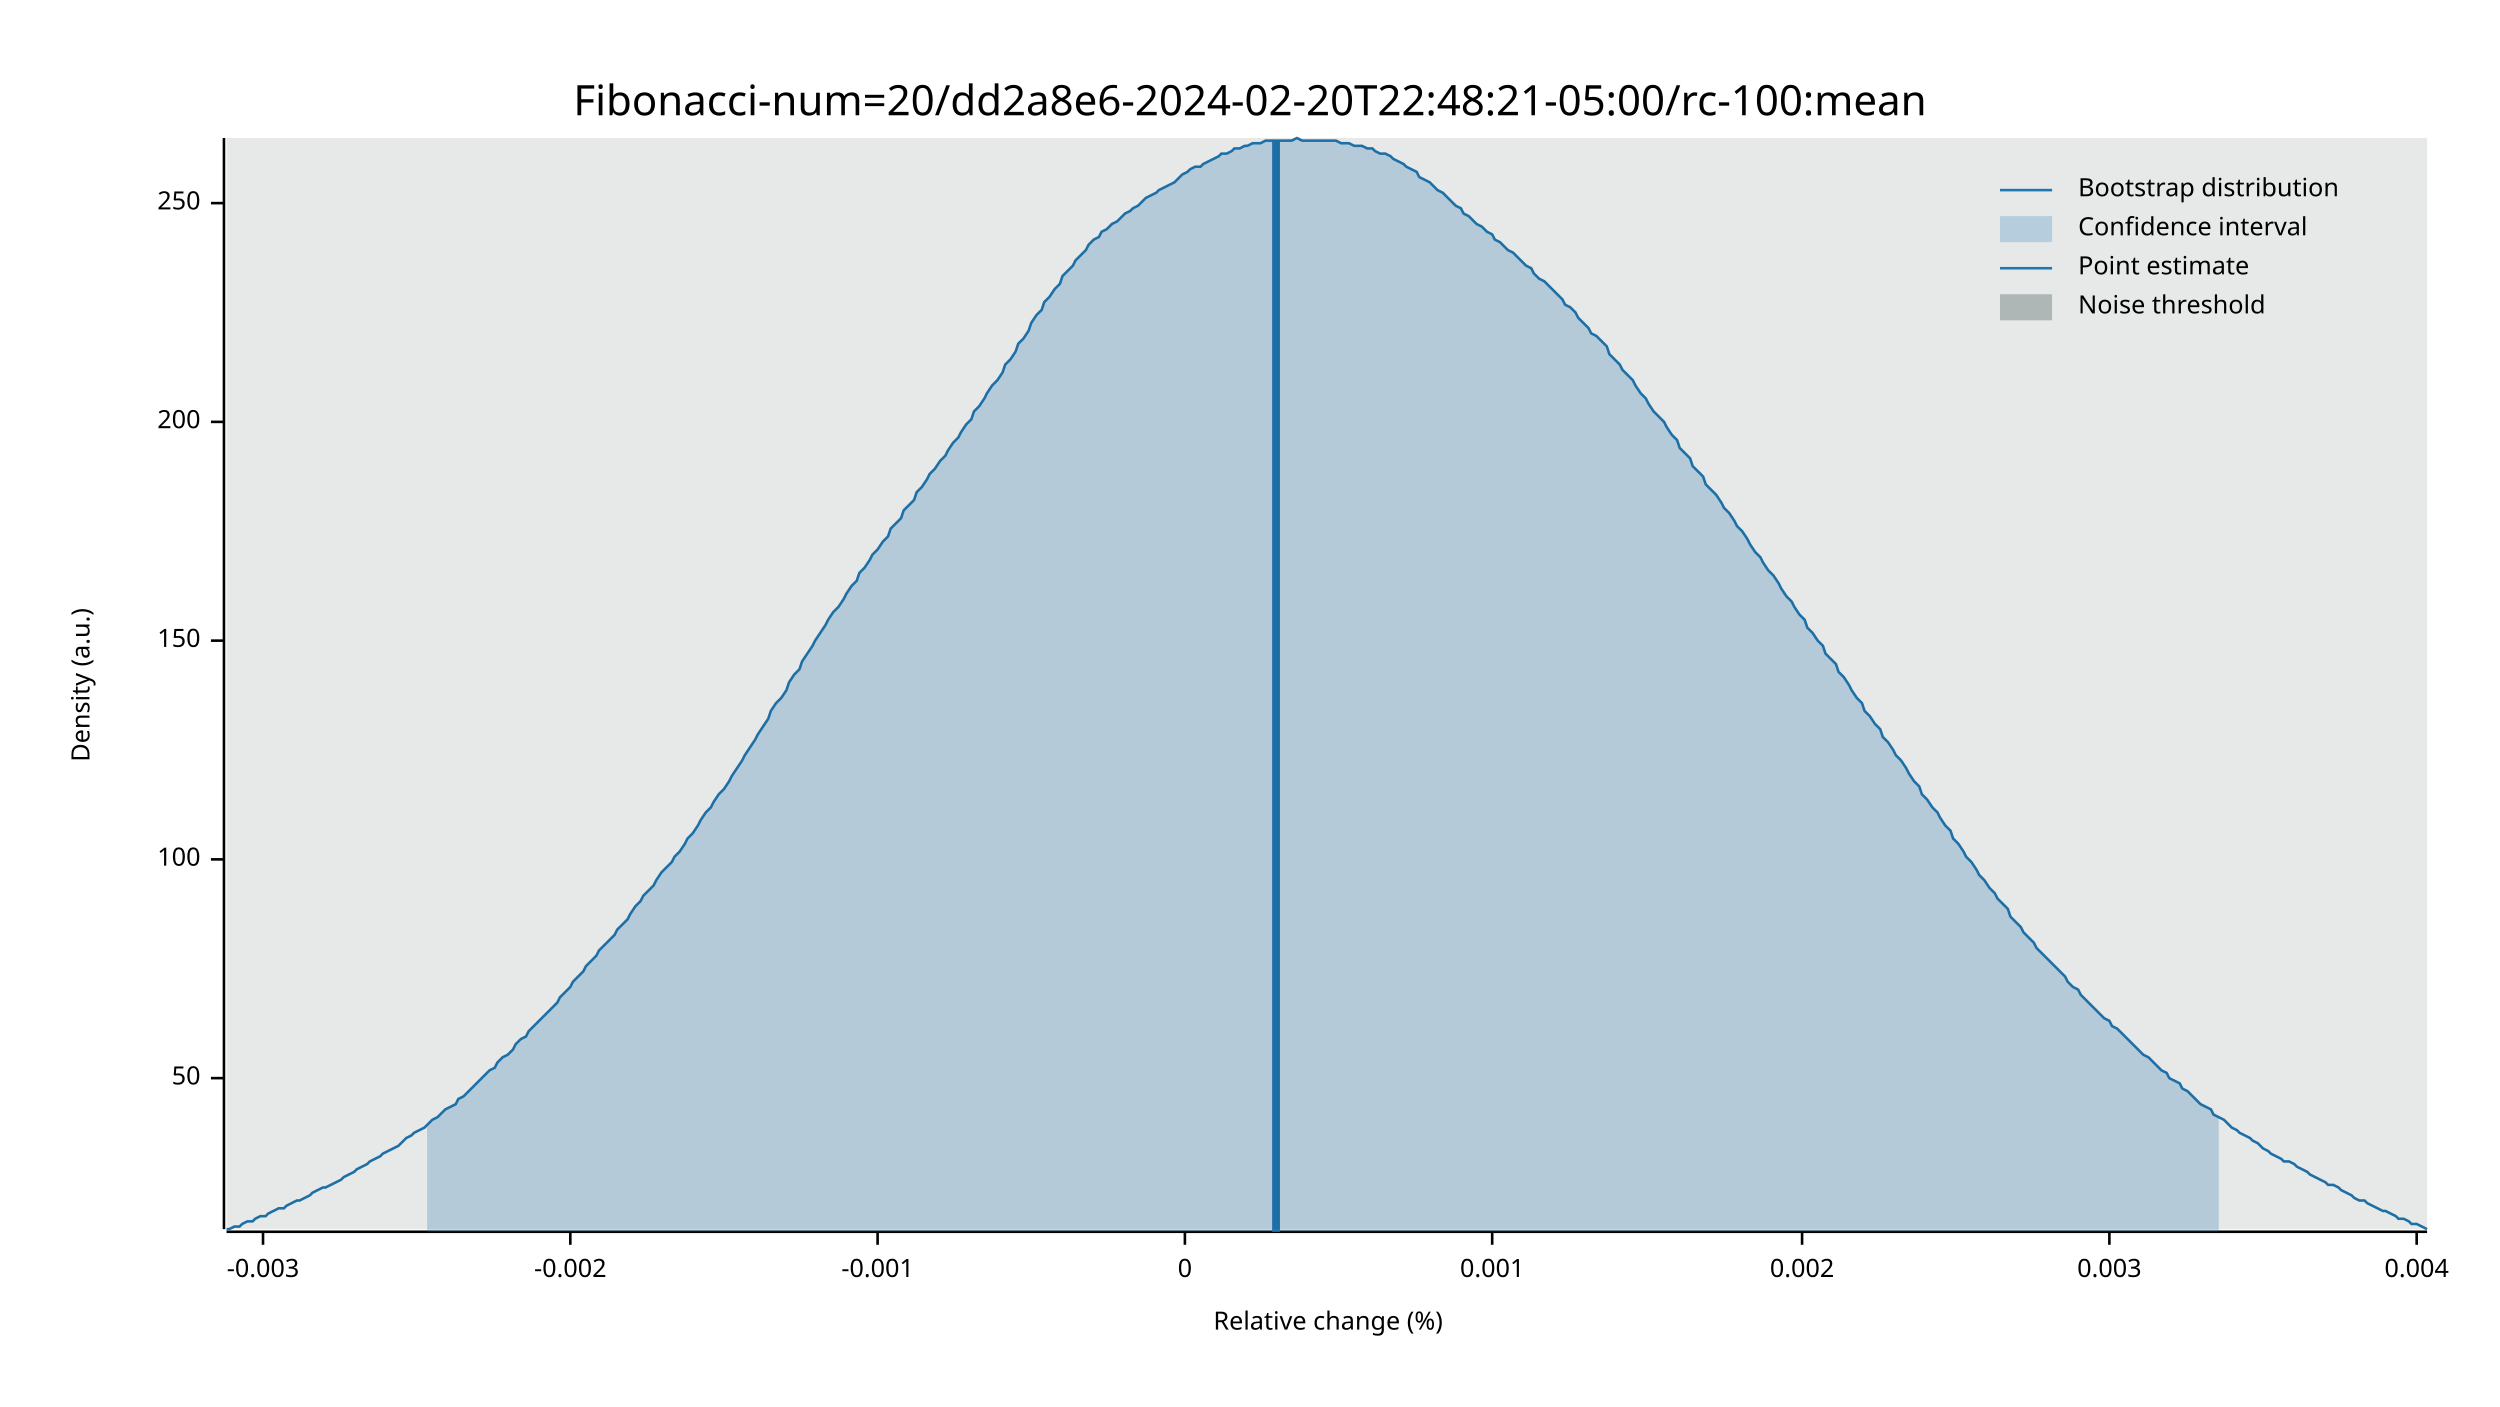
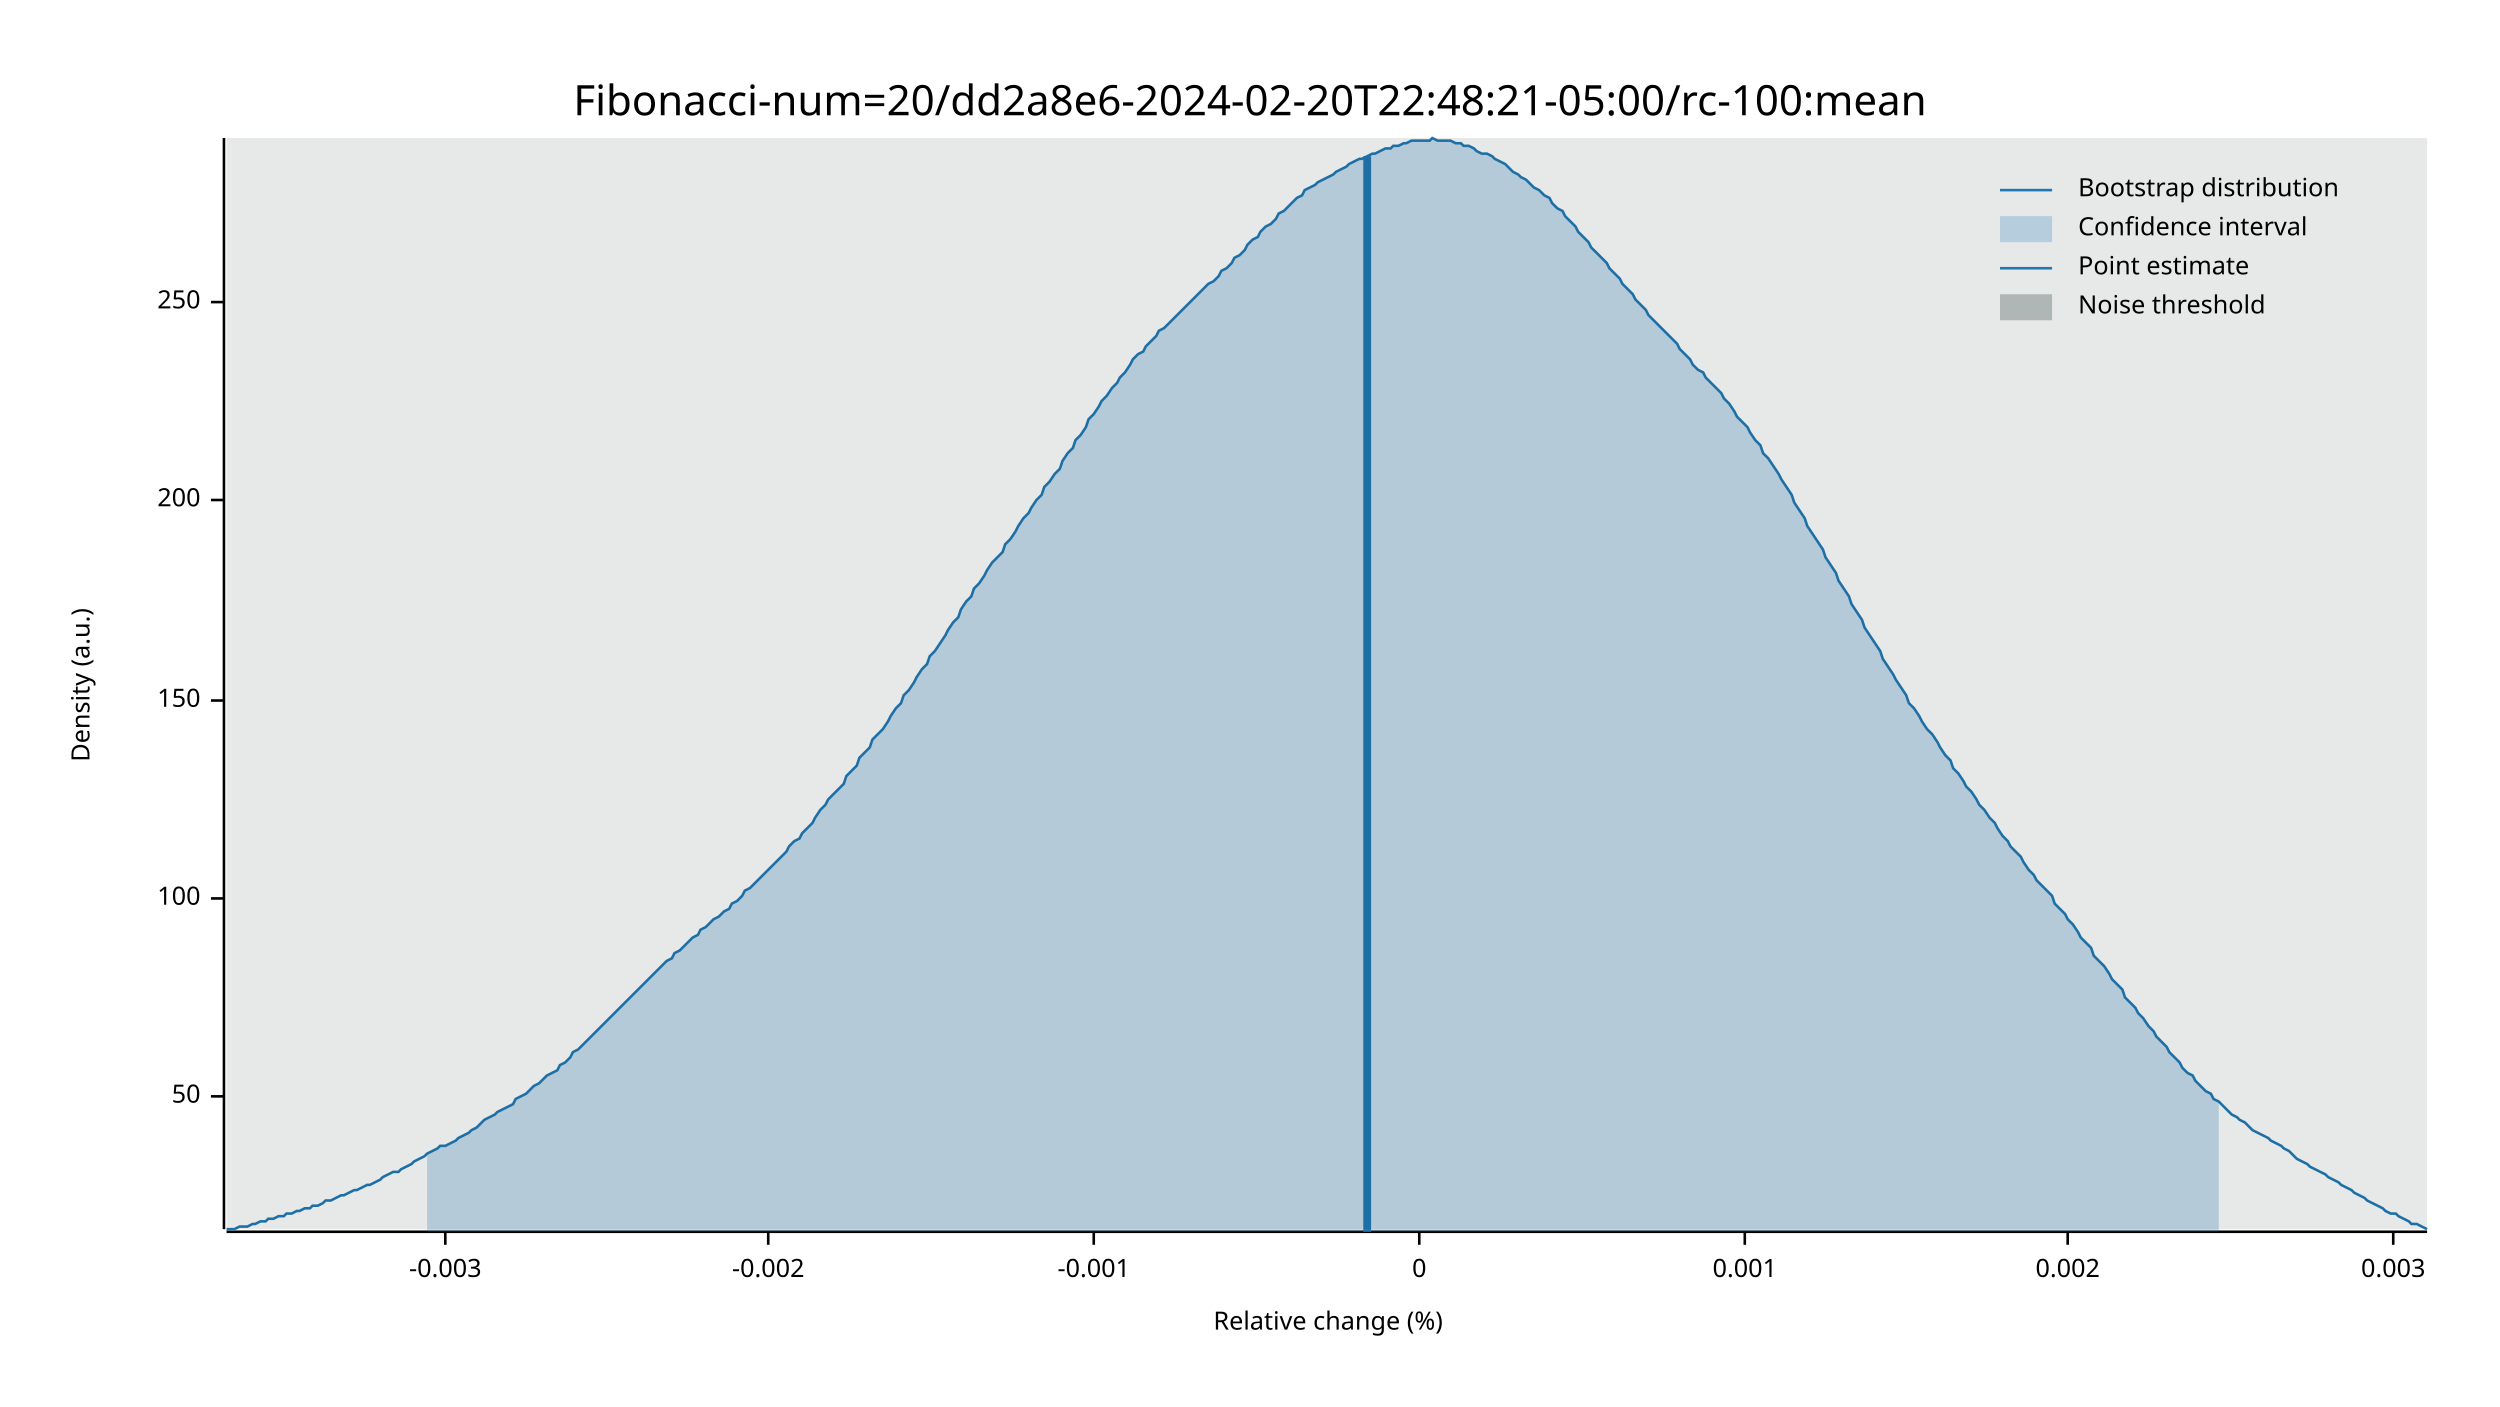
<svg xmlns="http://www.w3.org/2000/svg" width="960" height="540" viewBox="0 0 960 540">
  <text x="480" y="32" dy="0.76em" text-anchor="middle" font-family="sans-serif" font-size="16.129" opacity="1" fill="#000000">
Fibonacci-num=20/dd2a8e6-2024-02-20T22:48:21-05:00/rc-100:mean
</text>
  <text x="27" y="263" dy="0.76em" text-anchor="middle" font-family="sans-serif" font-size="9.677" opacity="1" fill="#000000" transform="rotate(270, 27, 263)">
Density (a.u.)
</text>
  <text x="510" y="513" dy="-0.5ex" text-anchor="middle" font-family="sans-serif" font-size="9.677" opacity="1" fill="#000000">
Relative change (%)
</text>
  <polyline fill="none" opacity="1" stroke="#000000" stroke-width="1" points="86,53 86,472 " />
-   <text x="77" y="414" dy="0.5ex" text-anchor="end" font-family="sans-serif" font-size="9.677" opacity="1" fill="#000000">
+   <text x="77" y="421" dy="0.5ex" text-anchor="end" font-family="sans-serif" font-size="9.677" opacity="1" fill="#000000">
50
</text>
-   <polyline fill="none" opacity="1" stroke="#000000" stroke-width="1" points="81,414 86,414 " />
-   <text x="77" y="330" dy="0.5ex" text-anchor="end" font-family="sans-serif" font-size="9.677" opacity="1" fill="#000000">
+   <polyline fill="none" opacity="1" stroke="#000000" stroke-width="1" points="81,421 86,421 " />
+   <text x="77" y="345" dy="0.5ex" text-anchor="end" font-family="sans-serif" font-size="9.677" opacity="1" fill="#000000">
100
</text>
-   <polyline fill="none" opacity="1" stroke="#000000" stroke-width="1" points="81,330 86,330 " />
-   <text x="77" y="246" dy="0.5ex" text-anchor="end" font-family="sans-serif" font-size="9.677" opacity="1" fill="#000000">
+   <polyline fill="none" opacity="1" stroke="#000000" stroke-width="1" points="81,345 86,345 " />
+   <text x="77" y="269" dy="0.5ex" text-anchor="end" font-family="sans-serif" font-size="9.677" opacity="1" fill="#000000">
150
</text>
-   <polyline fill="none" opacity="1" stroke="#000000" stroke-width="1" points="81,246 86,246 " />
-   <text x="77" y="162" dy="0.5ex" text-anchor="end" font-family="sans-serif" font-size="9.677" opacity="1" fill="#000000">
+   <polyline fill="none" opacity="1" stroke="#000000" stroke-width="1" points="81,269 86,269 " />
+   <text x="77" y="192" dy="0.5ex" text-anchor="end" font-family="sans-serif" font-size="9.677" opacity="1" fill="#000000">
200
</text>
-   <polyline fill="none" opacity="1" stroke="#000000" stroke-width="1" points="81,162 86,162 " />
-   <text x="77" y="78" dy="0.5ex" text-anchor="end" font-family="sans-serif" font-size="9.677" opacity="1" fill="#000000">
+   <polyline fill="none" opacity="1" stroke="#000000" stroke-width="1" points="81,192 86,192 " />
+   <text x="77" y="116" dy="0.5ex" text-anchor="end" font-family="sans-serif" font-size="9.677" opacity="1" fill="#000000">
250
</text>
-   <polyline fill="none" opacity="1" stroke="#000000" stroke-width="1" points="81,78 86,78 " />
+   <polyline fill="none" opacity="1" stroke="#000000" stroke-width="1" points="81,116 86,116 " />
  <polyline fill="none" opacity="1" stroke="#000000" stroke-width="1" points="87,473 932,473 " />
-   <text x="101" y="483" dy="0.76em" text-anchor="middle" font-family="sans-serif" font-size="9.677" opacity="1" fill="#000000">
+   <text x="171" y="483" dy="0.76em" text-anchor="middle" font-family="sans-serif" font-size="9.677" opacity="1" fill="#000000">
-0.003
</text>
-   <polyline fill="none" opacity="1" stroke="#000000" stroke-width="1" points="101,473 101,478 " />
-   <text x="219" y="483" dy="0.76em" text-anchor="middle" font-family="sans-serif" font-size="9.677" opacity="1" fill="#000000">
+   <polyline fill="none" opacity="1" stroke="#000000" stroke-width="1" points="171,473 171,478 " />
+   <text x="295" y="483" dy="0.76em" text-anchor="middle" font-family="sans-serif" font-size="9.677" opacity="1" fill="#000000">
-0.002
</text>
-   <polyline fill="none" opacity="1" stroke="#000000" stroke-width="1" points="219,473 219,478 " />
-   <text x="337" y="483" dy="0.76em" text-anchor="middle" font-family="sans-serif" font-size="9.677" opacity="1" fill="#000000">
+   <polyline fill="none" opacity="1" stroke="#000000" stroke-width="1" points="295,473 295,478 " />
+   <text x="420" y="483" dy="0.76em" text-anchor="middle" font-family="sans-serif" font-size="9.677" opacity="1" fill="#000000">
-0.001
</text>
-   <polyline fill="none" opacity="1" stroke="#000000" stroke-width="1" points="337,473 337,478 " />
-   <text x="455" y="483" dy="0.76em" text-anchor="middle" font-family="sans-serif" font-size="9.677" opacity="1" fill="#000000">
+   <polyline fill="none" opacity="1" stroke="#000000" stroke-width="1" points="420,473 420,478 " />
+   <text x="545" y="483" dy="0.76em" text-anchor="middle" font-family="sans-serif" font-size="9.677" opacity="1" fill="#000000">
0
</text>
-   <polyline fill="none" opacity="1" stroke="#000000" stroke-width="1" points="455,473 455,478 " />
-   <text x="573" y="483" dy="0.76em" text-anchor="middle" font-family="sans-serif" font-size="9.677" opacity="1" fill="#000000">
+   <polyline fill="none" opacity="1" stroke="#000000" stroke-width="1" points="545,473 545,478 " />
+   <text x="670" y="483" dy="0.76em" text-anchor="middle" font-family="sans-serif" font-size="9.677" opacity="1" fill="#000000">
0.001
</text>
-   <polyline fill="none" opacity="1" stroke="#000000" stroke-width="1" points="573,473 573,478 " />
-   <text x="692" y="483" dy="0.76em" text-anchor="middle" font-family="sans-serif" font-size="9.677" opacity="1" fill="#000000">
+   <polyline fill="none" opacity="1" stroke="#000000" stroke-width="1" points="670,473 670,478 " />
+   <text x="794" y="483" dy="0.76em" text-anchor="middle" font-family="sans-serif" font-size="9.677" opacity="1" fill="#000000">
0.002
</text>
-   <polyline fill="none" opacity="1" stroke="#000000" stroke-width="1" points="692,473 692,478 " />
-   <text x="810" y="483" dy="0.76em" text-anchor="middle" font-family="sans-serif" font-size="9.677" opacity="1" fill="#000000">
+   <polyline fill="none" opacity="1" stroke="#000000" stroke-width="1" points="794,473 794,478 " />
+   <text x="919" y="483" dy="0.76em" text-anchor="middle" font-family="sans-serif" font-size="9.677" opacity="1" fill="#000000">
0.003
</text>
-   <polyline fill="none" opacity="1" stroke="#000000" stroke-width="1" points="810,473 810,478 " />
-   <text x="928" y="483" dy="0.76em" text-anchor="middle" font-family="sans-serif" font-size="9.677" opacity="1" fill="#000000">
- 0.004
- </text>
-   <polyline fill="none" opacity="1" stroke="#000000" stroke-width="1" points="928,473 928,478 " />
-   <polyline fill="none" opacity="1" stroke="#1F78B4" stroke-width="1" points="87,472 88,472 90,471 92,471 93,470 95,469 97,469 98,468 100,467 102,467 103,466 105,465 107,464 109,464 110,463 112,462 114,461 115,461 117,460 119,459 120,458 122,457 124,456 125,456 127,455 129,454 131,453 132,452 134,451 136,450 137,449 139,448 141,447 142,446 144,445 146,444 147,443 149,442 151,441 153,440 154,439 156,437 158,436 159,435 161,434 163,433 164,432 166,430 168,429 169,428 171,426 173,425 175,424 176,422 178,421 180,419 181,418 183,416 185,414 186,413 188,411 190,410 191,408 193,406 195,405 197,403 198,401 200,399 202,398 203,396 205,394 207,392 208,391 210,389 212,387 214,385 215,383 217,381 219,379 220,377 222,375 224,373 225,371 227,369 229,367 230,365 232,363 234,361 236,359 237,357 239,355 241,353 242,351 244,348 246,346 247,344 249,342 251,340 252,338 254,335 256,333 258,331 259,329 261,327 263,324 264,322 266,320 268,317 269,315 271,312 273,310 274,308 276,305 278,303 280,300 281,298 283,295 285,292 286,290 288,287 290,284 291,282 293,279 295,276 296,273 298,270 300,268 302,265 303,262 305,259 307,257 308,254 310,251 312,248 313,246 315,243 317,240 318,238 320,235 322,233 324,230 325,228 327,225 329,223 330,220 332,218 334,215 335,213 337,211 339,208 341,206 342,203 344,201 346,199 347,196 349,194 351,192 352,189 354,187 356,184 357,182 359,180 361,177 363,175 364,173 366,170 368,168 369,166 371,163 373,161 374,158 376,156 378,153 379,151 381,148 383,146 385,143 386,140 388,138 390,135 391,132 393,130 395,127 396,124 398,121 400,119 401,116 403,114 405,111 407,109 408,106 410,104 412,102 413,100 415,98 417,96 418,94 420,92 422,91 423,89 425,88 427,86 429,85 430,84 432,82 434,81 435,80 437,79 439,77 440,76 442,75 444,74 445,73 447,72 449,71 451,70 452,69 454,67 456,66 457,65 459,64 461,64 462,63 464,62 466,61 468,60 469,59 471,59 473,58 474,57 476,57 478,56 479,56 481,55 483,55 484,55 486,54 488,54 490,54 491,54 493,54 495,54 496,54 498,53 500,54 501,54 503,54 505,54 506,54 508,54 510,54 512,54 513,54 515,55 517,55 518,55 520,56 522,56 523,56 525,57 527,57 528,58 530,59 532,59 534,60 535,61 537,62 539,63 540,64 542,65 544,66 545,68 547,69 549,70 550,71 552,73 554,74 556,76 557,77 559,79 561,80 562,82 564,83 566,85 567,86 569,87 571,89 573,90 574,92 576,93 578,95 579,96 581,97 583,99 584,100 586,102 588,103 589,105 591,107 593,108 595,110 596,111 598,113 600,115 601,117 603,118 605,120 606,122 608,124 610,126 611,128 613,129 615,131 617,133 618,136 620,138 622,140 623,142 625,144 627,146 628,148 630,151 632,153 633,155 635,158 637,160 639,162 640,164 642,167 644,169 645,172 647,174 649,176 650,179 652,181 654,183 655,186 657,188 659,190 661,193 662,195 664,197 666,200 667,202 669,204 671,207 672,209 674,212 676,214 677,216 679,219 681,221 683,224 684,226 686,229 688,231 689,233 691,236 693,238 694,241 696,243 698,246 700,248 701,251 703,253 705,255 706,258 708,260 710,263 711,265 713,268 715,270 716,273 718,275 720,278 722,280 723,283 725,285 727,288 728,290 730,292 732,295 733,297 735,300 737,302 738,305 740,307 742,310 744,312 745,314 747,317 749,319 750,322 752,324 754,327 755,329 757,331 759,334 760,336 762,338 764,341 766,343 767,345 769,347 771,349 772,352 774,354 776,356 777,358 779,360 781,362 782,364 784,366 786,368 788,370 789,371 791,373 793,375 794,377 796,379 798,380 799,382 801,384 803,386 804,387 806,389 808,391 810,392 811,394 813,395 815,397 816,398 818,400 820,402 821,403 823,405 825,406 827,408 828,409 830,411 832,412 833,414 835,415 837,416 838,418 840,419 842,421 843,422 845,424 847,425 849,426 850,428 852,429 854,430 855,431 857,433 859,434 860,435 862,436 864,437 865,438 867,439 869,441 871,442 872,443 874,444 876,445 877,446 879,446 881,447 882,448 884,449 886,450 887,451 889,452 891,453 893,454 894,455 896,455 898,456 899,457 901,458 903,459 904,460 906,461 908,461 909,462 911,463 913,464 915,465 916,465 918,466 920,467 921,468 923,468 925,469 926,470 928,470 930,471 932,472 " />
-   <polygon opacity="0.25" fill="#1F78B4" points="164,432 166,430 168,429 169,428 171,426 173,425 175,424 176,422 178,421 180,419 181,418 183,416 185,414 186,413 188,411 190,410 191,408 193,406 195,405 197,403 198,401 200,399 202,398 203,396 205,394 207,392 208,391 210,389 212,387 214,385 215,383 217,381 219,379 220,377 222,375 224,373 225,371 227,369 229,367 230,365 232,363 234,361 236,359 237,357 239,355 241,353 242,351 244,348 246,346 247,344 249,342 251,340 252,338 254,335 256,333 258,331 259,329 261,327 263,324 264,322 266,320 268,317 269,315 271,312 273,310 274,308 276,305 278,303 280,300 281,298 283,295 285,292 286,290 288,287 290,284 291,282 293,279 295,276 296,273 298,270 300,268 302,265 303,262 305,259 307,257 308,254 310,251 312,248 313,246 315,243 317,240 318,238 320,235 322,233 324,230 325,228 327,225 329,223 330,220 332,218 334,215 335,213 337,211 339,208 341,206 342,203 344,201 346,199 347,196 349,194 351,192 352,189 354,187 356,184 357,182 359,180 361,177 363,175 364,173 366,170 368,168 369,166 371,163 373,161 374,158 376,156 378,153 379,151 381,148 383,146 385,143 386,140 388,138 390,135 391,132 393,130 395,127 396,124 398,121 400,119 401,116 403,114 405,111 407,109 408,106 410,104 412,102 413,100 415,98 417,96 418,94 420,92 422,91 423,89 425,88 427,86 429,85 430,84 432,82 434,81 435,80 437,79 439,77 440,76 442,75 444,74 445,73 447,72 449,71 451,70 452,69 454,67 456,66 457,65 459,64 461,64 462,63 464,62 466,61 468,60 469,59 471,59 473,58 474,57 476,57 478,56 479,56 481,55 483,55 484,55 486,54 488,54 490,54 491,54 493,54 495,54 496,54 498,53 500,54 501,54 503,54 505,54 506,54 508,54 510,54 512,54 513,54 515,55 517,55 518,55 520,56 522,56 523,56 525,57 527,57 528,58 530,59 532,59 534,60 535,61 537,62 539,63 540,64 542,65 544,66 545,68 547,69 549,70 550,71 552,73 554,74 556,76 557,77 559,79 561,80 562,82 564,83 566,85 567,86 569,87 571,89 573,90 574,92 576,93 578,95 579,96 581,97 583,99 584,100 586,102 588,103 589,105 591,107 593,108 595,110 596,111 598,113 600,115 601,117 603,118 605,120 606,122 608,124 610,126 611,128 613,129 615,131 617,133 618,136 620,138 622,140 623,142 625,144 627,146 628,148 630,151 632,153 633,155 635,158 637,160 639,162 640,164 642,167 644,169 645,172 647,174 649,176 650,179 652,181 654,183 655,186 657,188 659,190 661,193 662,195 664,197 666,200 667,202 669,204 671,207 672,209 674,212 676,214 677,216 679,219 681,221 683,224 684,226 686,229 688,231 689,233 691,236 693,238 694,241 696,243 698,246 700,248 701,251 703,253 705,255 706,258 708,260 710,263 711,265 713,268 715,270 716,273 718,275 720,278 722,280 723,283 725,285 727,288 728,290 730,292 732,295 733,297 735,300 737,302 738,305 740,307 742,310 744,312 745,314 747,317 749,319 750,322 752,324 754,327 755,329 757,331 759,334 760,336 762,338 764,341 766,343 767,345 769,347 771,349 772,352 774,354 776,356 777,358 779,360 781,362 782,364 784,366 786,368 788,370 789,371 791,373 793,375 794,377 796,379 798,380 799,382 801,384 803,386 804,387 806,389 808,391 810,392 811,394 813,395 815,397 816,398 818,400 820,402 821,403 823,405 825,406 827,408 828,409 830,411 832,412 833,414 835,415 837,416 838,418 840,419 842,421 843,422 845,424 847,425 849,426 850,428 852,429 852,473 164,473 " />
-   <polyline fill="none" opacity="1" stroke="#1F78B4" stroke-width="3" points="490,473 490,54 " />
+   <polyline fill="none" opacity="1" stroke="#000000" stroke-width="1" points="919,473 919,478 " />
+   <polyline fill="none" opacity="1" stroke="#1F78B4" stroke-width="1" points="87,472 88,472 90,472 92,471 93,471 95,471 97,470 98,470 100,469 102,469 103,468 105,468 107,467 109,467 110,466 112,466 114,465 115,465 117,464 119,464 120,463 122,463 124,462 125,461 127,461 129,460 131,459 132,459 134,458 136,457 137,457 139,456 141,455 142,455 144,454 146,453 147,452 149,451 151,450 153,450 154,449 156,448 158,447 159,446 161,445 163,444 164,443 166,442 168,441 169,440 171,440 173,439 175,438 176,437 178,436 180,435 181,434 183,433 185,431 186,430 188,429 190,428 191,427 193,426 195,425 197,424 198,422 200,421 202,420 203,419 205,417 207,416 208,415 210,413 212,412 214,411 215,409 217,408 219,406 220,404 222,403 224,401 225,400 227,398 229,396 230,395 232,393 234,391 236,389 237,388 239,386 241,384 242,383 244,381 246,379 247,378 249,376 251,374 252,373 254,371 256,369 258,368 259,366 261,365 263,363 264,362 266,360 268,359 269,357 271,356 273,354 274,353 276,352 278,350 280,349 281,347 283,346 285,344 286,342 288,341 290,339 291,338 293,336 295,334 296,333 298,331 300,329 302,327 303,325 305,323 307,322 308,320 310,318 312,316 313,314 315,311 317,309 318,307 320,305 322,303 324,301 325,298 327,296 329,294 330,291 332,289 334,287 335,284 337,282 339,280 341,277 342,275 344,272 346,270 347,267 349,265 351,262 352,260 354,257 356,255 357,252 359,250 361,247 363,244 364,242 366,239 368,237 369,234 371,231 373,229 374,226 376,224 378,221 379,219 381,216 383,214 385,212 386,209 388,207 390,204 391,202 393,199 395,197 396,195 398,192 400,190 401,187 403,185 405,182 407,180 408,177 410,174 412,172 413,169 415,167 417,164 418,161 420,159 422,156 423,154 425,152 427,149 429,147 430,145 432,143 434,140 435,138 437,136 439,135 440,133 442,131 444,129 445,127 447,126 449,124 451,122 452,121 454,119 456,117 457,116 459,114 461,112 462,111 464,109 466,108 468,106 469,104 471,103 473,101 474,99 476,98 478,96 479,94 481,92 483,91 484,89 486,87 488,86 490,84 491,82 493,81 495,79 496,78 498,76 500,75 501,73 503,72 505,71 506,70 508,69 510,68 512,67 513,66 515,65 517,64 518,63 520,62 522,61 523,61 525,60 527,59 528,59 530,58 532,57 534,57 535,56 537,56 539,55 540,55 542,54 544,54 545,54 547,54 549,54 550,53 552,54 554,54 556,54 557,54 559,55 561,55 562,56 564,56 566,57 567,58 569,59 571,59 573,60 574,61 576,62 578,63 579,64 581,66 583,67 584,68 586,69 588,71 589,72 591,73 593,75 595,76 596,78 598,80 600,81 601,83 603,85 605,87 606,89 608,91 610,93 611,95 613,97 615,99 617,101 618,103 620,105 622,107 623,109 625,111 627,113 628,115 630,117 632,119 633,121 635,123 637,125 639,127 640,128 642,130 644,132 645,134 647,136 649,138 650,140 652,142 654,143 655,145 657,147 659,149 661,151 662,153 664,155 666,158 667,160 669,162 671,164 672,166 674,169 676,171 677,174 679,176 681,179 683,182 684,184 686,187 688,190 689,193 691,196 693,199 694,202 696,205 698,208 700,211 701,214 703,217 705,220 706,223 708,226 710,229 711,232 713,235 715,238 716,241 718,244 720,247 722,250 723,253 725,256 727,259 728,261 730,264 732,267 733,270 735,272 737,275 738,277 740,280 742,282 744,285 745,287 747,290 749,292 750,295 752,297 754,300 755,302 757,304 759,307 760,309 762,311 764,314 766,316 767,318 769,321 771,323 772,325 774,327 776,329 777,331 779,334 781,336 782,338 784,340 786,342 788,344 789,347 791,349 793,351 794,353 796,355 798,358 799,360 801,362 803,364 804,367 806,369 808,371 810,374 811,376 813,378 815,380 816,383 818,385 820,387 821,389 823,391 825,394 827,396 828,398 830,400 832,402 833,404 835,406 837,408 838,410 840,412 842,413 843,415 845,417 847,419 849,420 850,422 852,423 854,425 855,426 857,428 859,429 860,430 862,431 864,433 865,434 867,435 869,436 871,437 872,438 874,439 876,440 877,441 879,442 881,444 882,445 884,446 886,447 887,448 889,449 891,450 893,451 894,452 896,453 898,454 899,455 901,456 903,457 904,458 906,459 908,460 909,461 911,462 913,463 915,464 916,465 918,466 920,466 921,467 923,468 925,469 926,470 928,470 930,471 932,472 " />
+   <polygon opacity="0.25" fill="#1F78B4" points="164,443 166,442 168,441 169,440 171,440 173,439 175,438 176,437 178,436 180,435 181,434 183,433 185,431 186,430 188,429 190,428 191,427 193,426 195,425 197,424 198,422 200,421 202,420 203,419 205,417 207,416 208,415 210,413 212,412 214,411 215,409 217,408 219,406 220,404 222,403 224,401 225,400 227,398 229,396 230,395 232,393 234,391 236,389 237,388 239,386 241,384 242,383 244,381 246,379 247,378 249,376 251,374 252,373 254,371 256,369 258,368 259,366 261,365 263,363 264,362 266,360 268,359 269,357 271,356 273,354 274,353 276,352 278,350 280,349 281,347 283,346 285,344 286,342 288,341 290,339 291,338 293,336 295,334 296,333 298,331 300,329 302,327 303,325 305,323 307,322 308,320 310,318 312,316 313,314 315,311 317,309 318,307 320,305 322,303 324,301 325,298 327,296 329,294 330,291 332,289 334,287 335,284 337,282 339,280 341,277 342,275 344,272 346,270 347,267 349,265 351,262 352,260 354,257 356,255 357,252 359,250 361,247 363,244 364,242 366,239 368,237 369,234 371,231 373,229 374,226 376,224 378,221 379,219 381,216 383,214 385,212 386,209 388,207 390,204 391,202 393,199 395,197 396,195 398,192 400,190 401,187 403,185 405,182 407,180 408,177 410,174 412,172 413,169 415,167 417,164 418,161 420,159 422,156 423,154 425,152 427,149 429,147 430,145 432,143 434,140 435,138 437,136 439,135 440,133 442,131 444,129 445,127 447,126 449,124 451,122 452,121 454,119 456,117 457,116 459,114 461,112 462,111 464,109 466,108 468,106 469,104 471,103 473,101 474,99 476,98 478,96 479,94 481,92 483,91 484,89 486,87 488,86 490,84 491,82 493,81 495,79 496,78 498,76 500,75 501,73 503,72 505,71 506,70 508,69 510,68 512,67 513,66 515,65 517,64 518,63 520,62 522,61 523,61 525,60 527,59 528,59 530,58 532,57 534,57 535,56 537,56 539,55 540,55 542,54 544,54 545,54 547,54 549,54 550,53 552,54 554,54 556,54 557,54 559,55 561,55 562,56 564,56 566,57 567,58 569,59 571,59 573,60 574,61 576,62 578,63 579,64 581,66 583,67 584,68 586,69 588,71 589,72 591,73 593,75 595,76 596,78 598,80 600,81 601,83 603,85 605,87 606,89 608,91 610,93 611,95 613,97 615,99 617,101 618,103 620,105 622,107 623,109 625,111 627,113 628,115 630,117 632,119 633,121 635,123 637,125 639,127 640,128 642,130 644,132 645,134 647,136 649,138 650,140 652,142 654,143 655,145 657,147 659,149 661,151 662,153 664,155 666,158 667,160 669,162 671,164 672,166 674,169 676,171 677,174 679,176 681,179 683,182 684,184 686,187 688,190 689,193 691,196 693,199 694,202 696,205 698,208 700,211 701,214 703,217 705,220 706,223 708,226 710,229 711,232 713,235 715,238 716,241 718,244 720,247 722,250 723,253 725,256 727,259 728,261 730,264 732,267 733,270 735,272 737,275 738,277 740,280 742,282 744,285 745,287 747,290 749,292 750,295 752,297 754,300 755,302 757,304 759,307 760,309 762,311 764,314 766,316 767,318 769,321 771,323 772,325 774,327 776,329 777,331 779,334 781,336 782,338 784,340 786,342 788,344 789,347 791,349 793,351 794,353 796,355 798,358 799,360 801,362 803,364 804,367 806,369 808,371 810,374 811,376 813,378 815,380 816,383 818,385 820,387 821,389 823,391 825,394 827,396 828,398 830,400 832,402 833,404 835,406 837,408 838,410 840,412 842,413 843,415 845,417 847,419 849,420 850,422 852,423 852,473 164,473 " />
+   <polyline fill="none" opacity="1" stroke="#1F78B4" stroke-width="3" points="525,473 525,60 " />
  <rect x="87" y="53" width="845" height="419" opacity="0.1" fill="#071A1C" stroke="none" />
  <text x="798" y="68" dy="0.76em" text-anchor="start" font-family="sans-serif" font-size="9.677" opacity="1" fill="#000000">
Bootstrap distribution
</text>
  <text x="798" y="83" dy="0.76em" text-anchor="start" font-family="sans-serif" font-size="9.677" opacity="1" fill="#000000">
Confidence interval
</text>
  <text x="798" y="98" dy="0.76em" text-anchor="start" font-family="sans-serif" font-size="9.677" opacity="1" fill="#000000">
Point estimate
</text>
  <text x="798" y="113" dy="0.76em" text-anchor="start" font-family="sans-serif" font-size="9.677" opacity="1" fill="#000000">
Noise threshold
</text>
  <polyline fill="none" opacity="1" stroke="#1F78B4" stroke-width="1" points="768,73 788,73 " />
  <rect x="768" y="83" width="20" height="10" opacity="0.25" fill="#1F78B4" stroke="none" />
  <polyline fill="none" opacity="1" stroke="#1F78B4" stroke-width="1" points="768,103 788,103 " />
  <rect x="768" y="113" width="20" height="10" opacity="0.25" fill="#071A1C" stroke="none" />
</svg>
